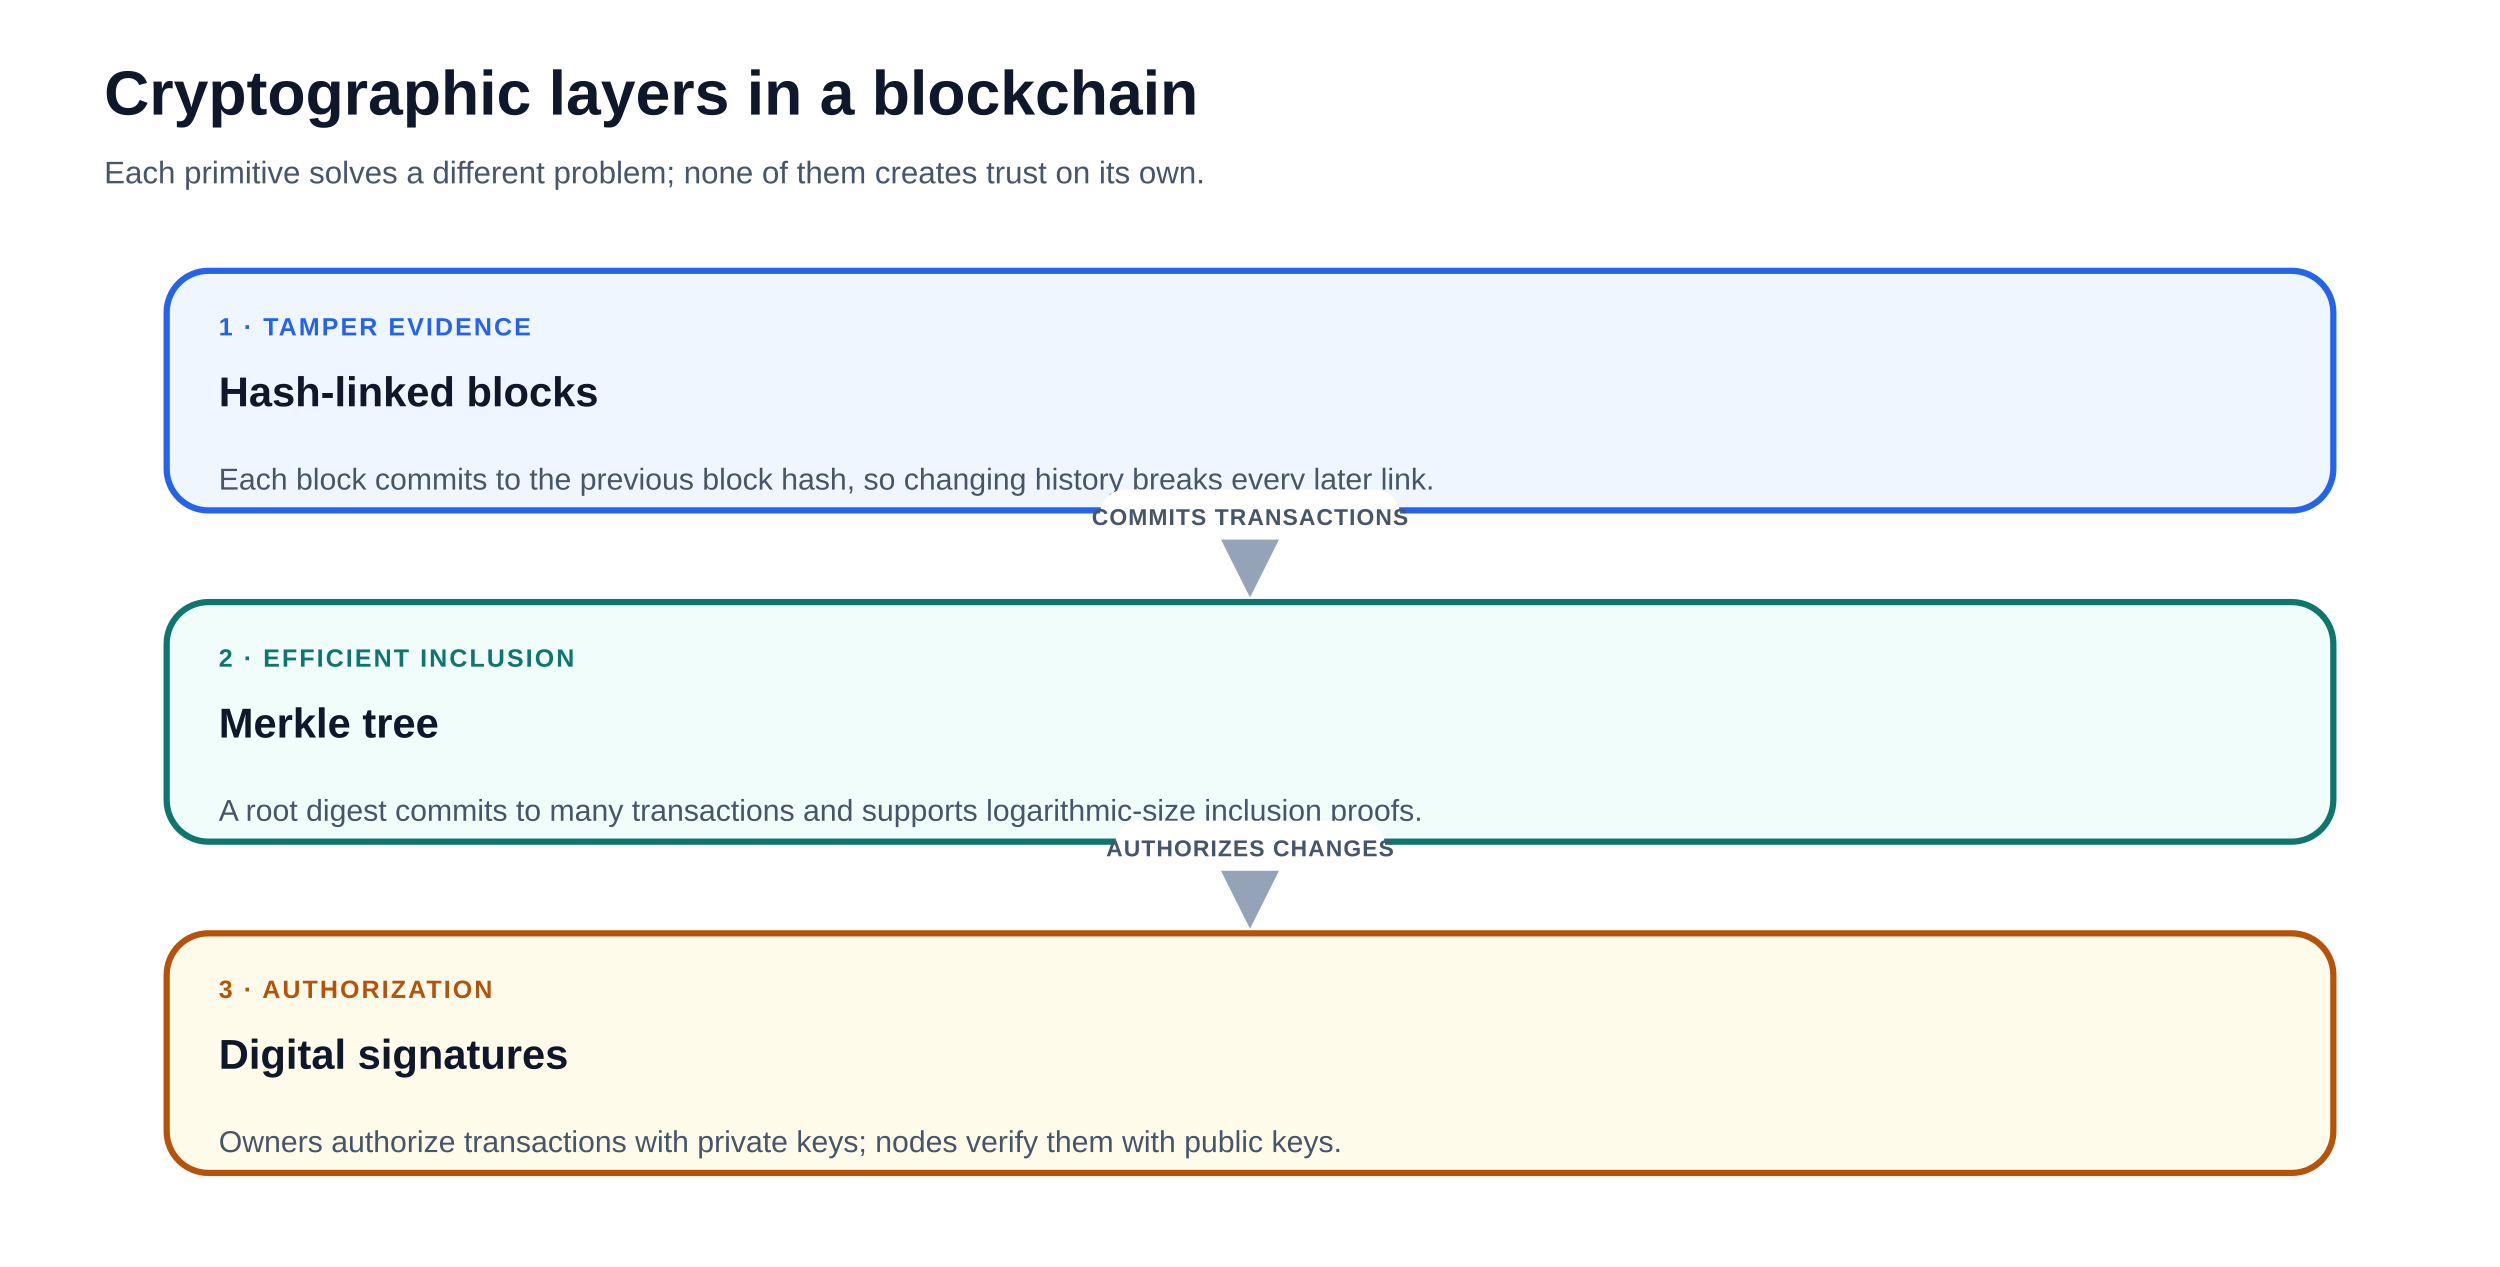
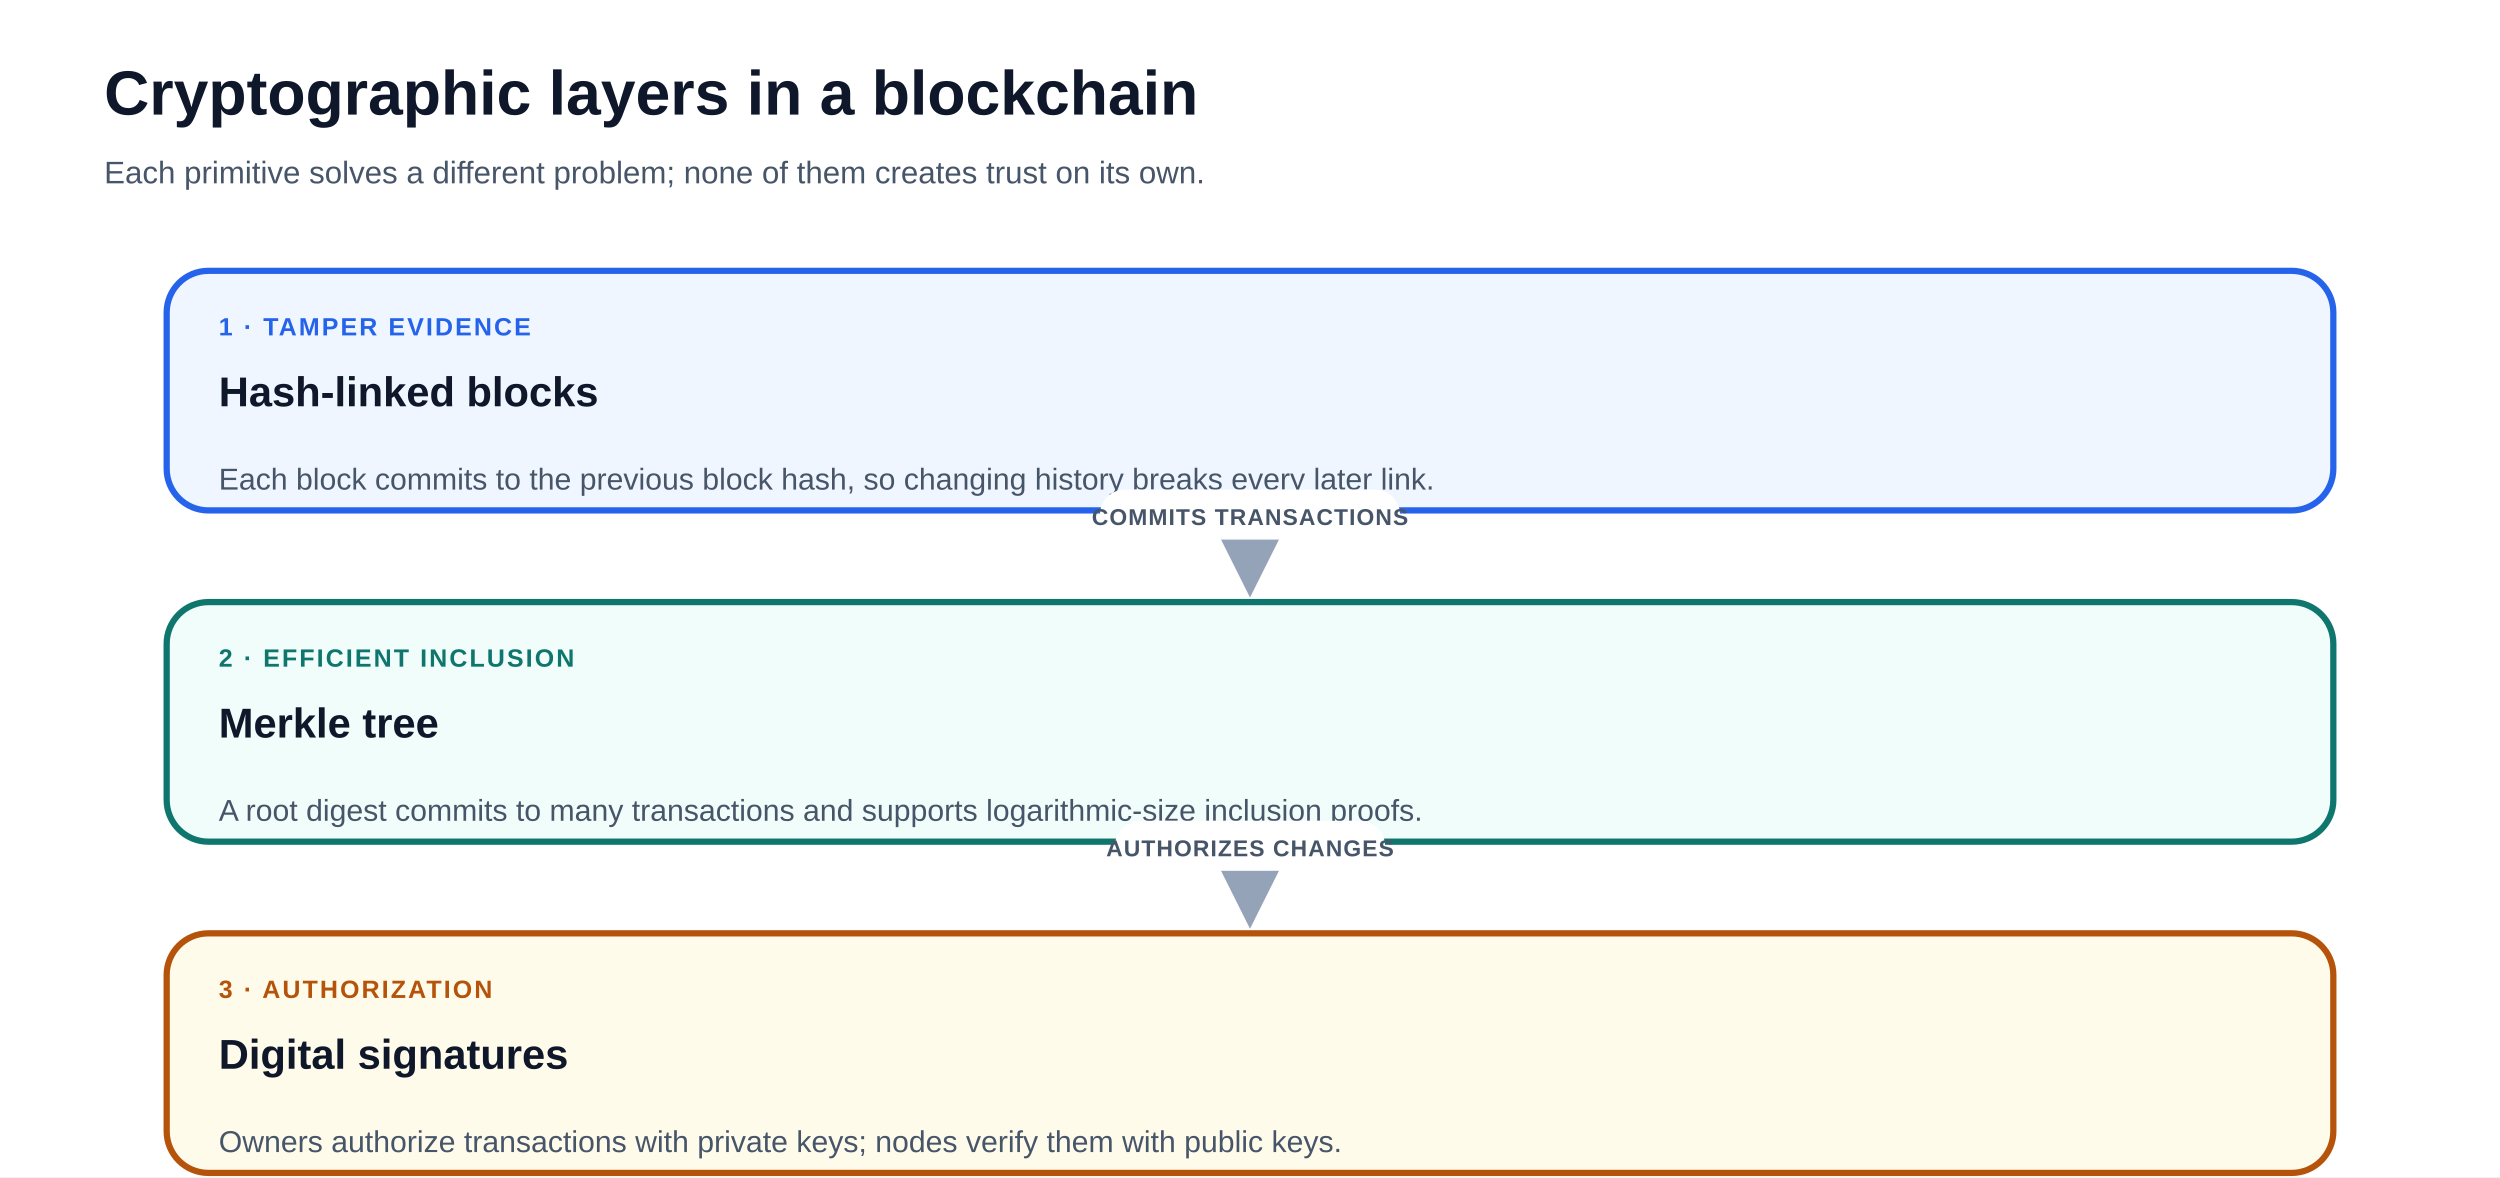
- <svg xmlns="http://www.w3.org/2000/svg" viewBox="0 0 1200 608" font-family="-apple-system, BlinkMacSystemFont, 'Segoe UI', Arial, sans-serif" role="img" aria-labelledby="title description">
-   <rect width="1200" height="608" fill="#ffffff" />
+ <svg xmlns="http://www.w3.org/2000/svg" viewBox="0 0 1200 565" font-family="-apple-system, BlinkMacSystemFont, 'Segoe UI', Arial, sans-serif" role="img" aria-labelledby="title description">
+   <rect width="1200" height="565" fill="#ffffff" />
  <defs>
    <marker id="arrow" viewBox="0 0 10 10" refX="8.5" refY="5" markerWidth="8" markerHeight="8" orient="auto">
      <path d="M0 0 L10 5 L0 10Z" fill="#94a3b8" />
    </marker>
    <marker id="arrow-reverse" viewBox="0 0 10 10" refX="1.5" refY="5" markerWidth="8" markerHeight="8" orient="auto">
      <path d="M10 0 L0 5 L10 10Z" fill="#94a3b8" />
    </marker>
    <marker id="arrow-blue" viewBox="0 0 10 10" refX="8.5" refY="5" markerWidth="8" markerHeight="8" orient="auto">
      <path d="M0 0 L10 5 L0 10Z" fill="#2563eb" />
    </marker>
    <marker id="arrow-teal" viewBox="0 0 10 10" refX="8.5" refY="5" markerWidth="8" markerHeight="8" orient="auto">
      <path d="M0 0 L10 5 L0 10Z" fill="#0f766e" />
    </marker>
    <marker id="arrow-amber" viewBox="0 0 10 10" refX="8.5" refY="5" markerWidth="8" markerHeight="8" orient="auto">
      <path d="M0 0 L10 5 L0 10Z" fill="#b45309" />
    </marker>
    <marker id="arrow-violet" viewBox="0 0 10 10" refX="8.5" refY="5" markerWidth="8" markerHeight="8" orient="auto">
      <path d="M0 0 L10 5 L0 10Z" fill="#7c3aed" />
    </marker>
    <marker id="arrow-red" viewBox="0 0 10 10" refX="8.5" refY="5" markerWidth="8" markerHeight="8" orient="auto">
      <path d="M0 0 L10 5 L0 10Z" fill="#b91c1c" />
    </marker>
  </defs>
  <text x="50" y="55" font-size="30" font-weight="850" fill="#0f172a">Cryptographic layers in a blockchain</text>
  <text x="50" y="88" font-size="15" fill="#475569">Each primitive solves a different problem; none of them creates trust on its own.</text>
  <g>
    <rect x="80" y="130" width="1040" height="115" rx="20" fill="#eff6ff" stroke="#2563eb" stroke-width="3" />
    <text x="105" y="161" font-size="12" font-weight="900" letter-spacing="1" fill="#2563eb">1 · TAMPER EVIDENCE</text>
    <text x="105" y="195" text-anchor="start" font-size="20" font-weight="800" fill="#0f172a">Hash-linked blocks</text>
    <text x="105" y="235" text-anchor="start" font-size="14.5" font-weight="500" fill="#475569">Each block commits to the previous block hash, so changing history breaks every later link.</text>
  </g>
  <g>
    <rect x="80" y="289" width="1040" height="115" rx="20" fill="#f0fdfa" stroke="#0f766e" stroke-width="3" />
    <text x="105" y="320" font-size="12" font-weight="900" letter-spacing="1" fill="#0f766e">2 · EFFICIENT INCLUSION</text>
    <text x="105" y="354" text-anchor="start" font-size="20" font-weight="800" fill="#0f172a">Merkle tree</text>
    <text x="105" y="394" text-anchor="start" font-size="14.5" font-weight="500" fill="#475569">A root digest commits to many transactions and supports logarithmic-size inclusion proofs.</text>
  </g>
  <g>
    <rect x="80" y="448" width="1040" height="115" rx="20" fill="#fffbeb" stroke="#b45309" stroke-width="3" />
    <text x="105" y="479" font-size="12" font-weight="900" letter-spacing="1" fill="#b45309">3 · AUTHORIZATION</text>
    <text x="105" y="513" text-anchor="start" font-size="20" font-weight="800" fill="#0f172a">Digital signatures</text>
    <text x="105" y="553" text-anchor="start" font-size="14.5" font-weight="500" fill="#475569">Owners authorize transactions with private keys; nodes verify them with public keys.</text>
  </g>
  <path d="M600 252 L600 282" fill="none" stroke="#94a3b8" stroke-width="4" stroke-linecap="round" marker-end="url(#arrow)" />
  <rect x="528" y="235" width="144" height="24" rx="12" fill="#ffffff" />
  <text x="600" y="252" text-anchor="middle" font-size="11" font-weight="900" letter-spacing=".5" fill="#475569">COMMITS TRANSACTIONS</text>
  <path d="M600 411 L600 441" fill="none" stroke="#94a3b8" stroke-width="4" stroke-linecap="round" marker-end="url(#arrow)" />
  <rect x="535.2" y="394" width="129.6" height="24" rx="12" fill="#ffffff" />
  <text x="600" y="411" text-anchor="middle" font-size="11" font-weight="900" letter-spacing=".5" fill="#475569">AUTHORIZES CHANGES</text>
</svg>
